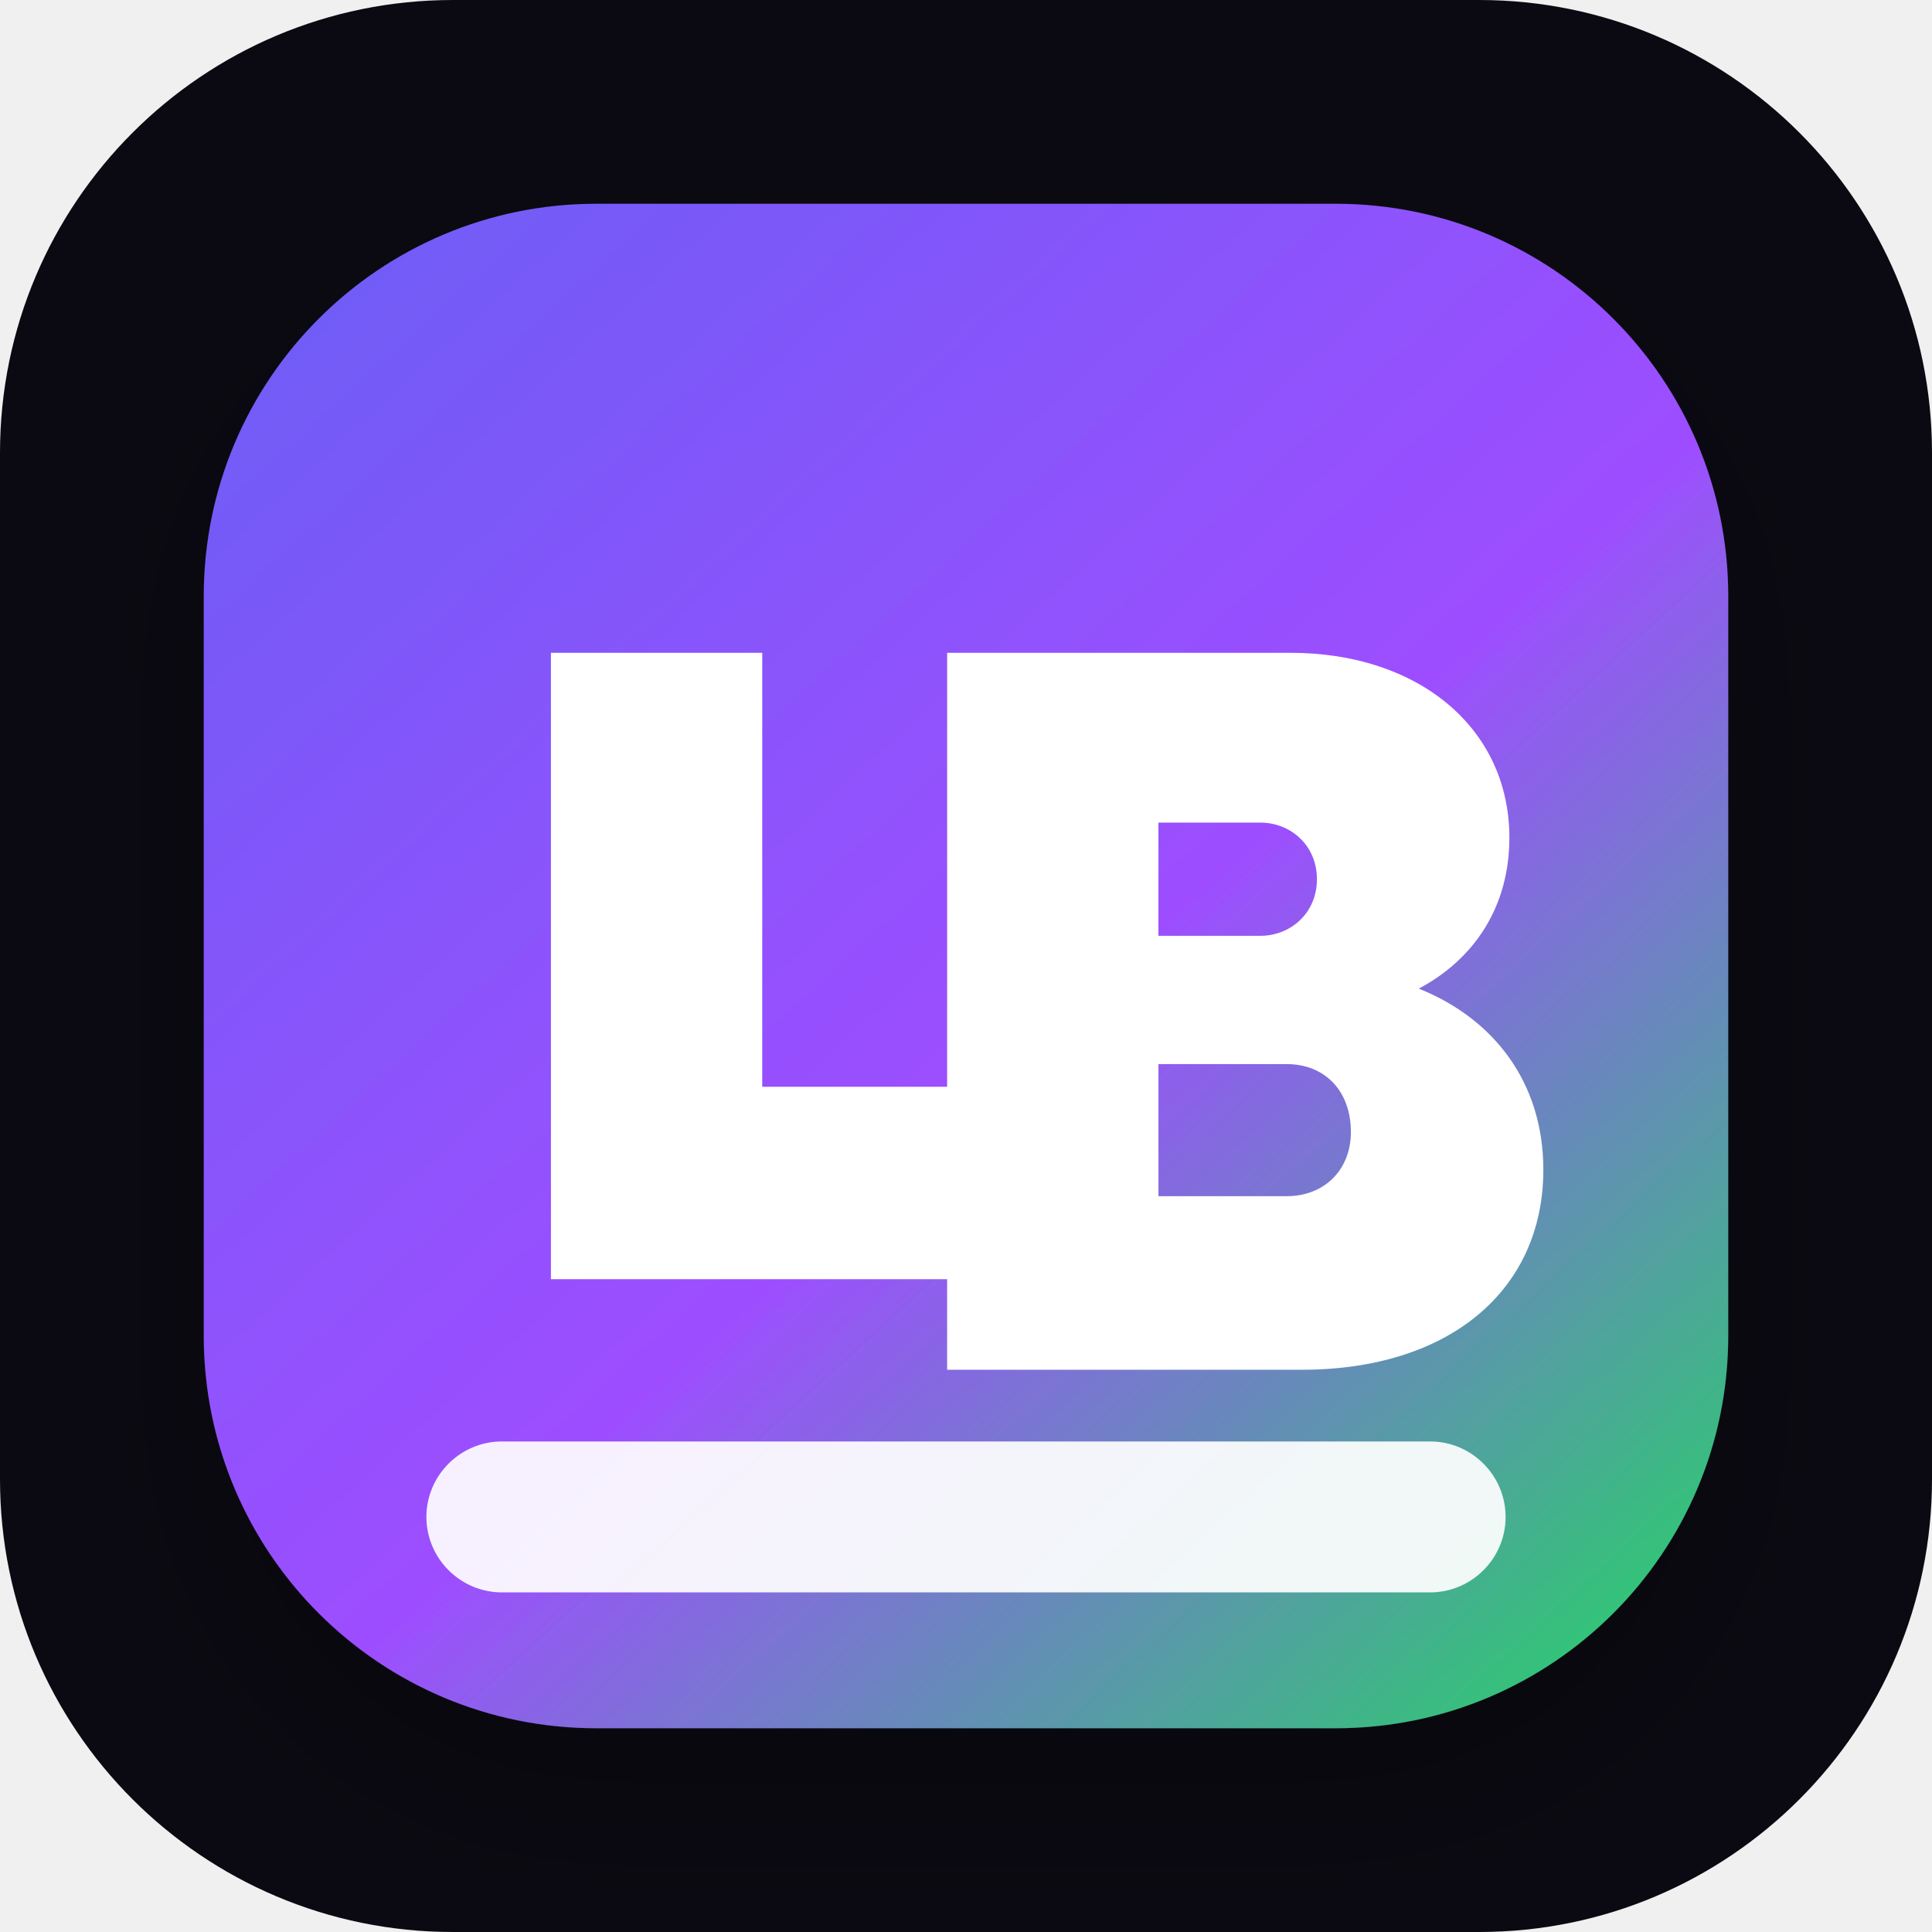
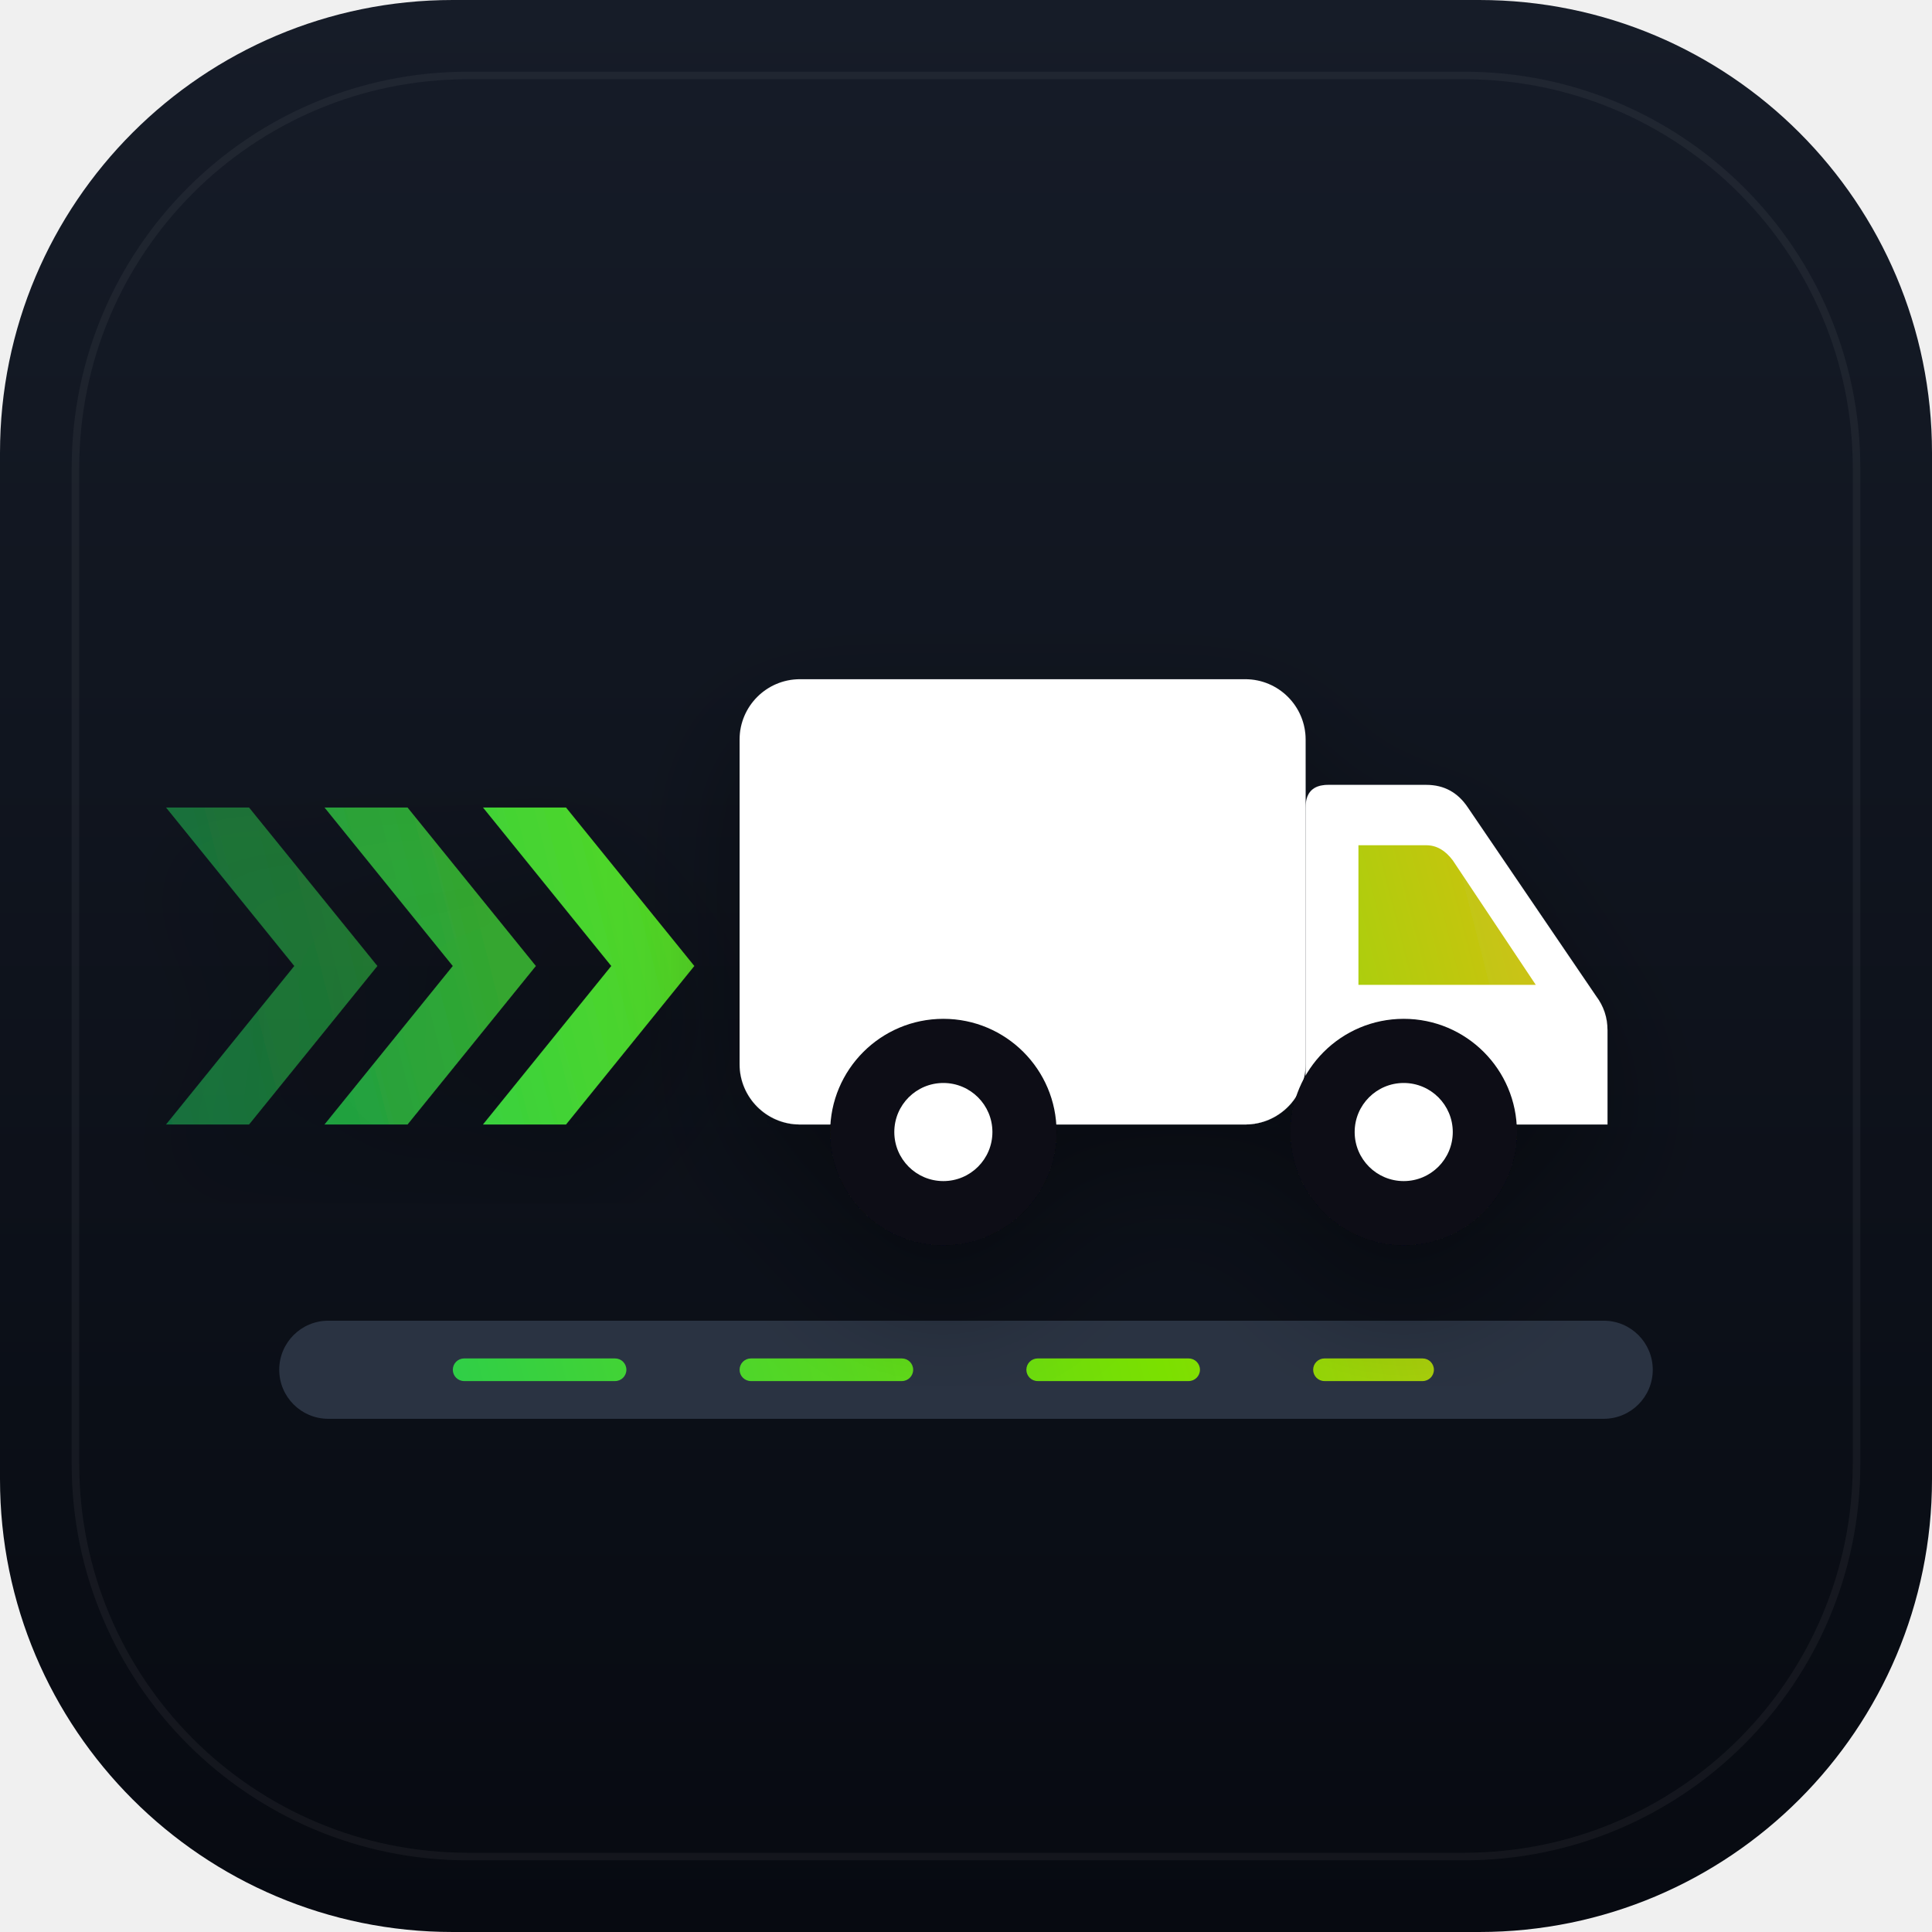
- <svg xmlns="http://www.w3.org/2000/svg" viewBox="0 0 512 512" role="img" aria-label="LoadHUB AI">
+ <svg xmlns="http://www.w3.org/2000/svg" viewBox="0 0 512 512" role="img" aria-label="TIRGo">
  <defs>
-     <linearGradient id="bg" x1="72" x2="440" y1="54" y2="458" gradientUnits="userSpaceOnUse">
-       <stop offset="0" stop-color="#6d5df6" />
-       <stop offset="0.55" stop-color="#9d4eff" />
-       <stop offset="1" stop-color="#25d366" />
+     <linearGradient id="asphalt" x1="256" y1="0" x2="256" y2="512" gradientUnits="userSpaceOnUse">
+       <stop offset="0" stop-color="#161c28" />
+       <stop offset="1" stop-color="#070a11" />
    </linearGradient>
-     <filter id="shadow" x="-20%" y="-20%" width="140%" height="140%">
-       <feDropShadow dx="0" dy="20" stdDeviation="20" flood-color="#000" flood-opacity="0.25" />
+     <linearGradient id="go" x1="40" y1="300" x2="470" y2="190" gradientUnits="userSpaceOnUse">
+       <stop offset="0" stop-color="#16c95f" />
+       <stop offset="0.55" stop-color="#7be000" />
+       <stop offset="1" stop-color="#ffb020" />
+     </linearGradient>
+     <filter id="soft" x="-25%" y="-25%" width="150%" height="150%">
+       <feDropShadow dx="0" dy="14" stdDeviation="16" flood-color="#000" flood-opacity="0.35" />
    </filter>
  </defs>
-   <rect width="512" height="512" rx="120" fill="#0b0a12" />
-   <rect x="54" y="54" width="404" height="404" rx="104" fill="url(#bg)" filter="url(#shadow)" />
-   <path fill="#fff" d="M146 173h56v115h76v51H146V173Zm196 0c34 0 58 20 58 49 0 18-9 32-24 40 20 8 33 25 33 48 0 32-25 53-64 53h-94V173h91Zm-35 75h27c8 0 15-6 15-15s-7-15-15-15h-27v30Zm0 69h34c10 0 17-7 17-17 0-11-7-18-17-18h-34v35Z" />
-   <path fill="#fff" fill-opacity="0.92" d="M133 382h246c11 0 20 9 20 20s-9 20-20 20H133c-11 0-20-9-20-20s9-20 20-20Z" />
+   <rect width="512" height="512" rx="120" fill="url(#asphalt)" />
+   <rect x="20" y="20" width="472" height="472" rx="104" fill="none" stroke="#ffffff" stroke-opacity="0.05" stroke-width="2" />
+   <rect x="74" y="350" width="364" height="26" rx="13" fill="#2a3342" />
+   <g fill="url(#go)">
+     <rect x="120" y="360" width="46" height="6" rx="3" />
+     <rect x="196" y="360" width="46" height="6" rx="3" />
+     <rect x="272" y="360" width="46" height="6" rx="3" />
+     <rect x="348" y="360" width="32" height="6" rx="3" />
+   </g>
+   <g fill="url(#go)" filter="url(#soft)">
+     <path opacity="0.5" d="M44 214 h22 l34 42 -34 42 H44 l34 -42 z" />
+     <path opacity="0.75" d="M86 214 h22 l34 42 -34 42 H86 l34 -42 z" />
+     <path d="M128 214 h22 l34 42 -34 42 H128 l34 -42 z" />
+   </g>
+   <g filter="url(#soft)">
+     <rect x="196" y="180" width="150" height="118" rx="16" fill="#ffffff" />
+     <path fill="#ffffff" d="M346 298 V214 q0-6 6-6 h26 q7 0 11 6 l34 50 q3 4 3 9 v25 z" />
+     <path fill="url(#go)" d="M360 224 h18 q4 0 7 4 l22 33 h-47 z" />
+     <circle cx="250" cy="300" r="30" fill="#0b0e14" />
+     <circle cx="250" cy="300" r="13" fill="#ffffff" />
+     <circle cx="372" cy="300" r="30" fill="#0b0e14" />
+     <circle cx="372" cy="300" r="13" fill="#ffffff" />
+   </g>
</svg>
